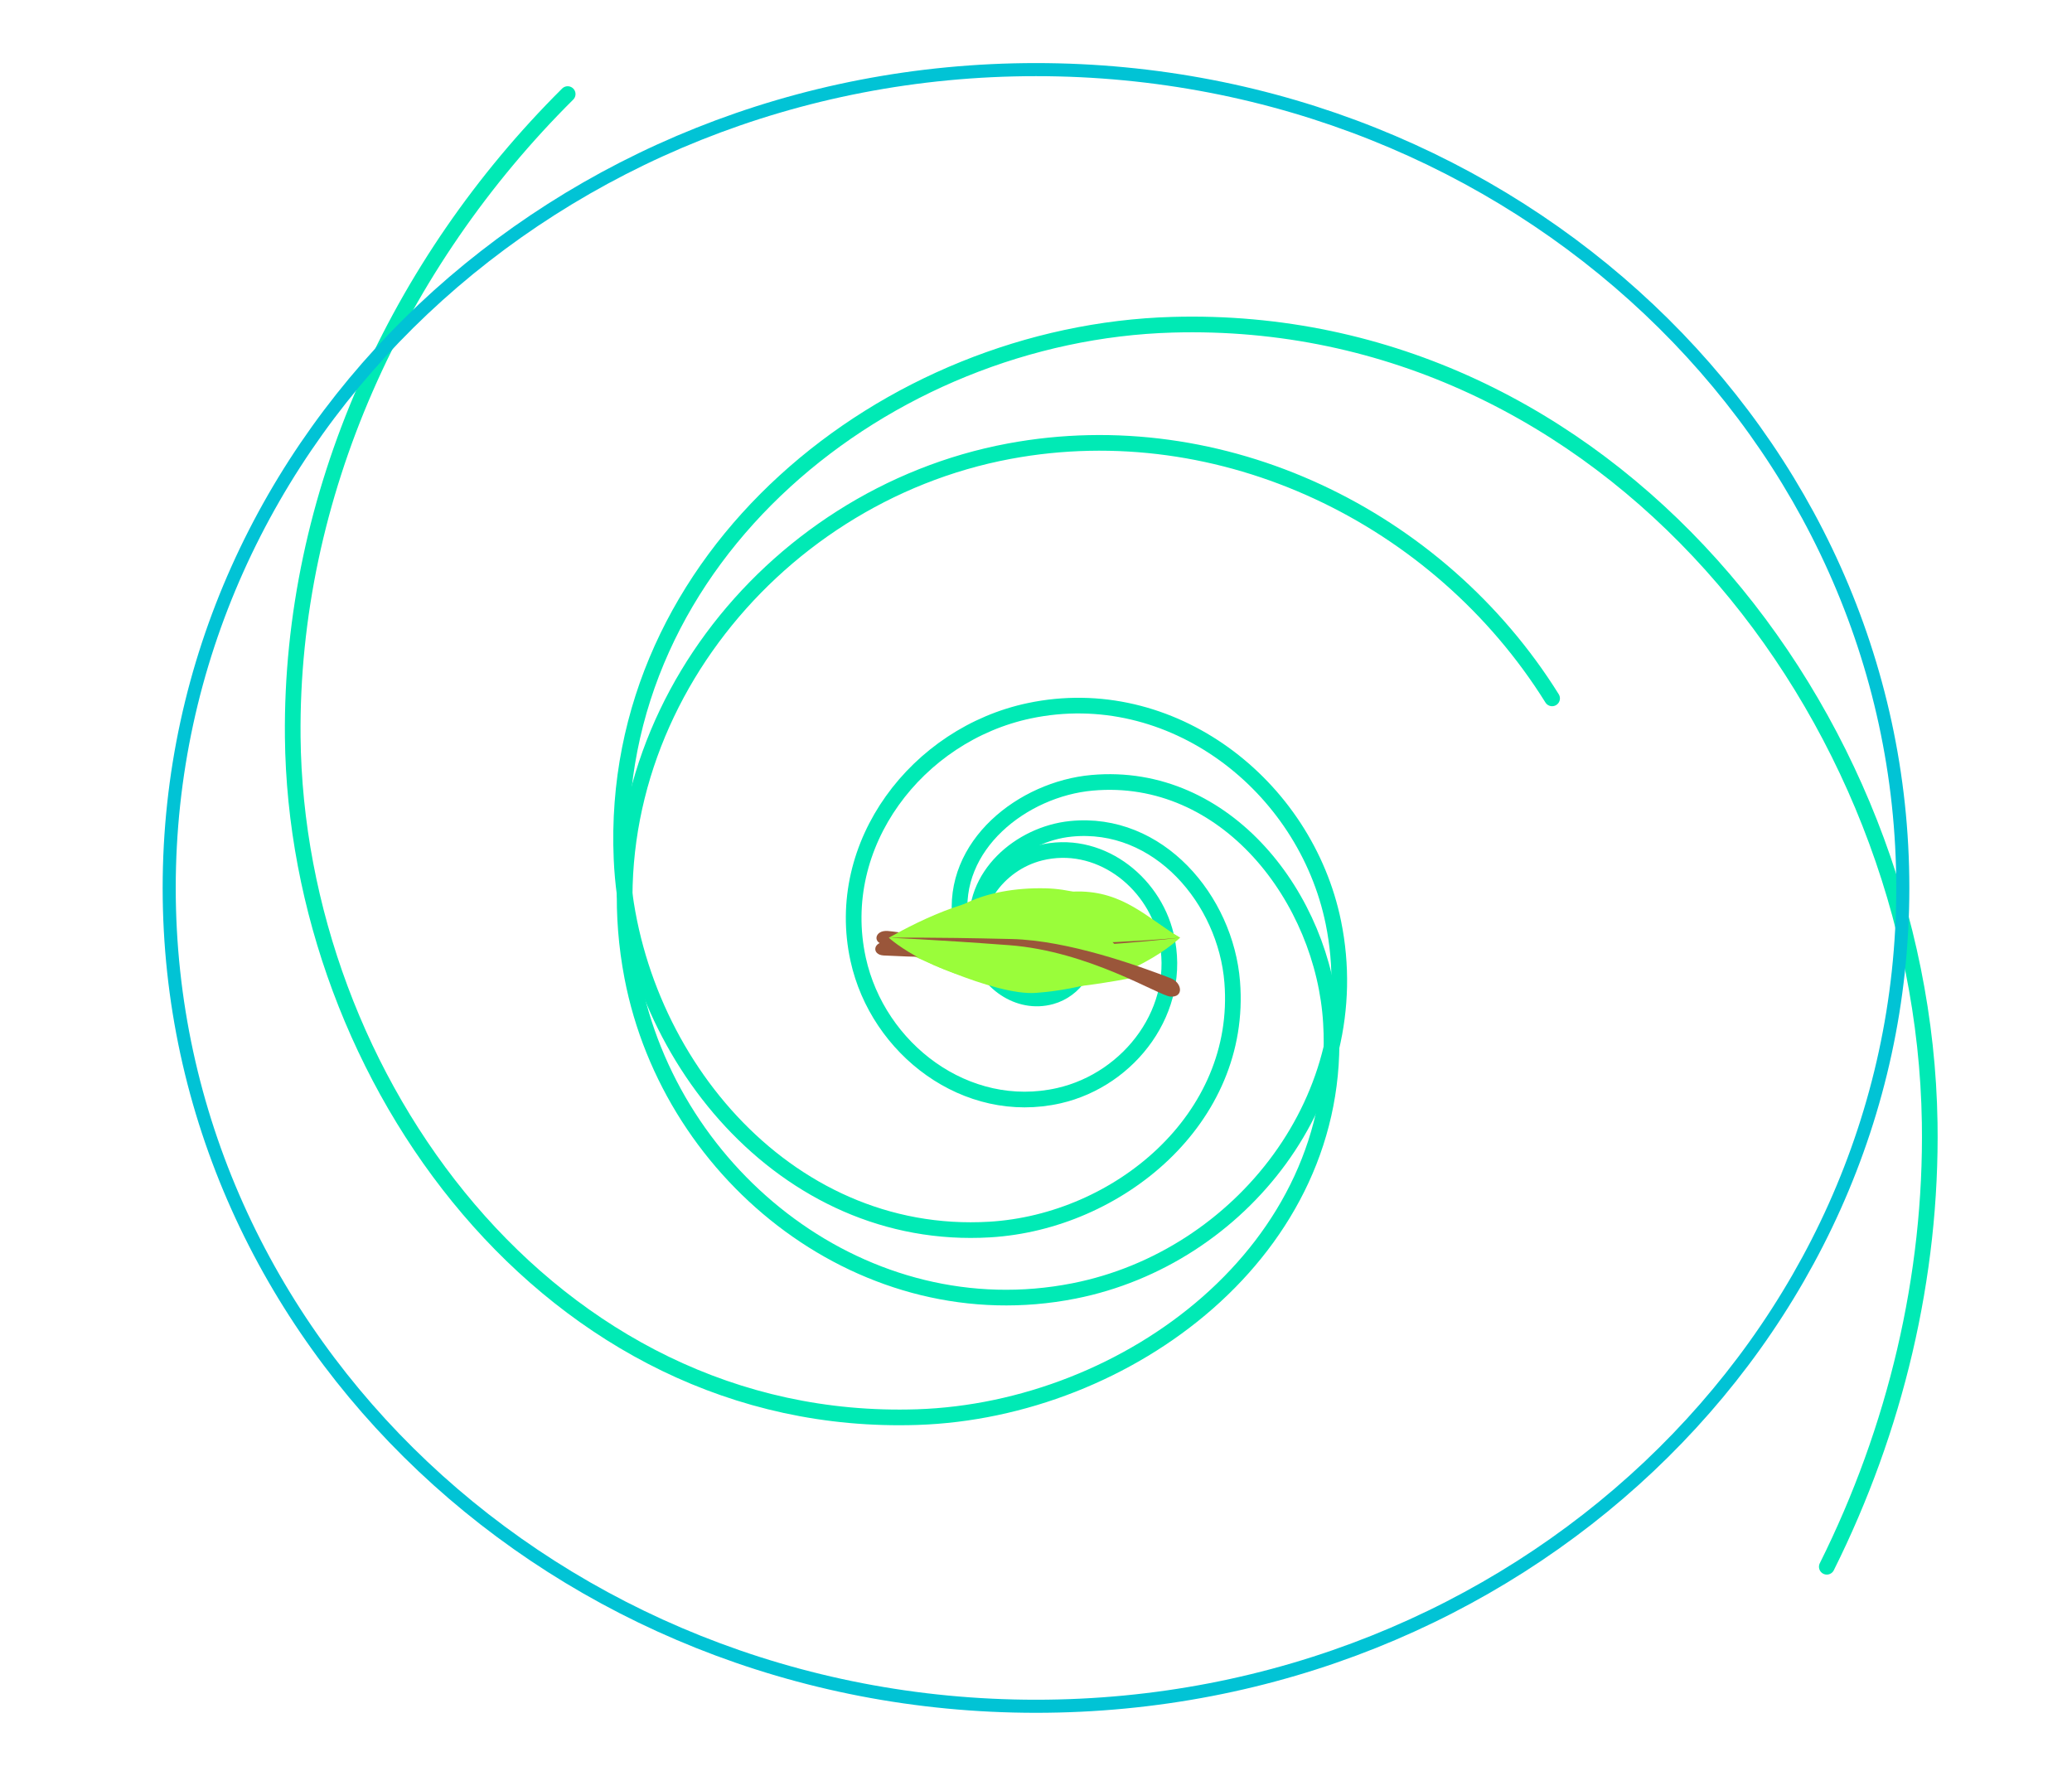
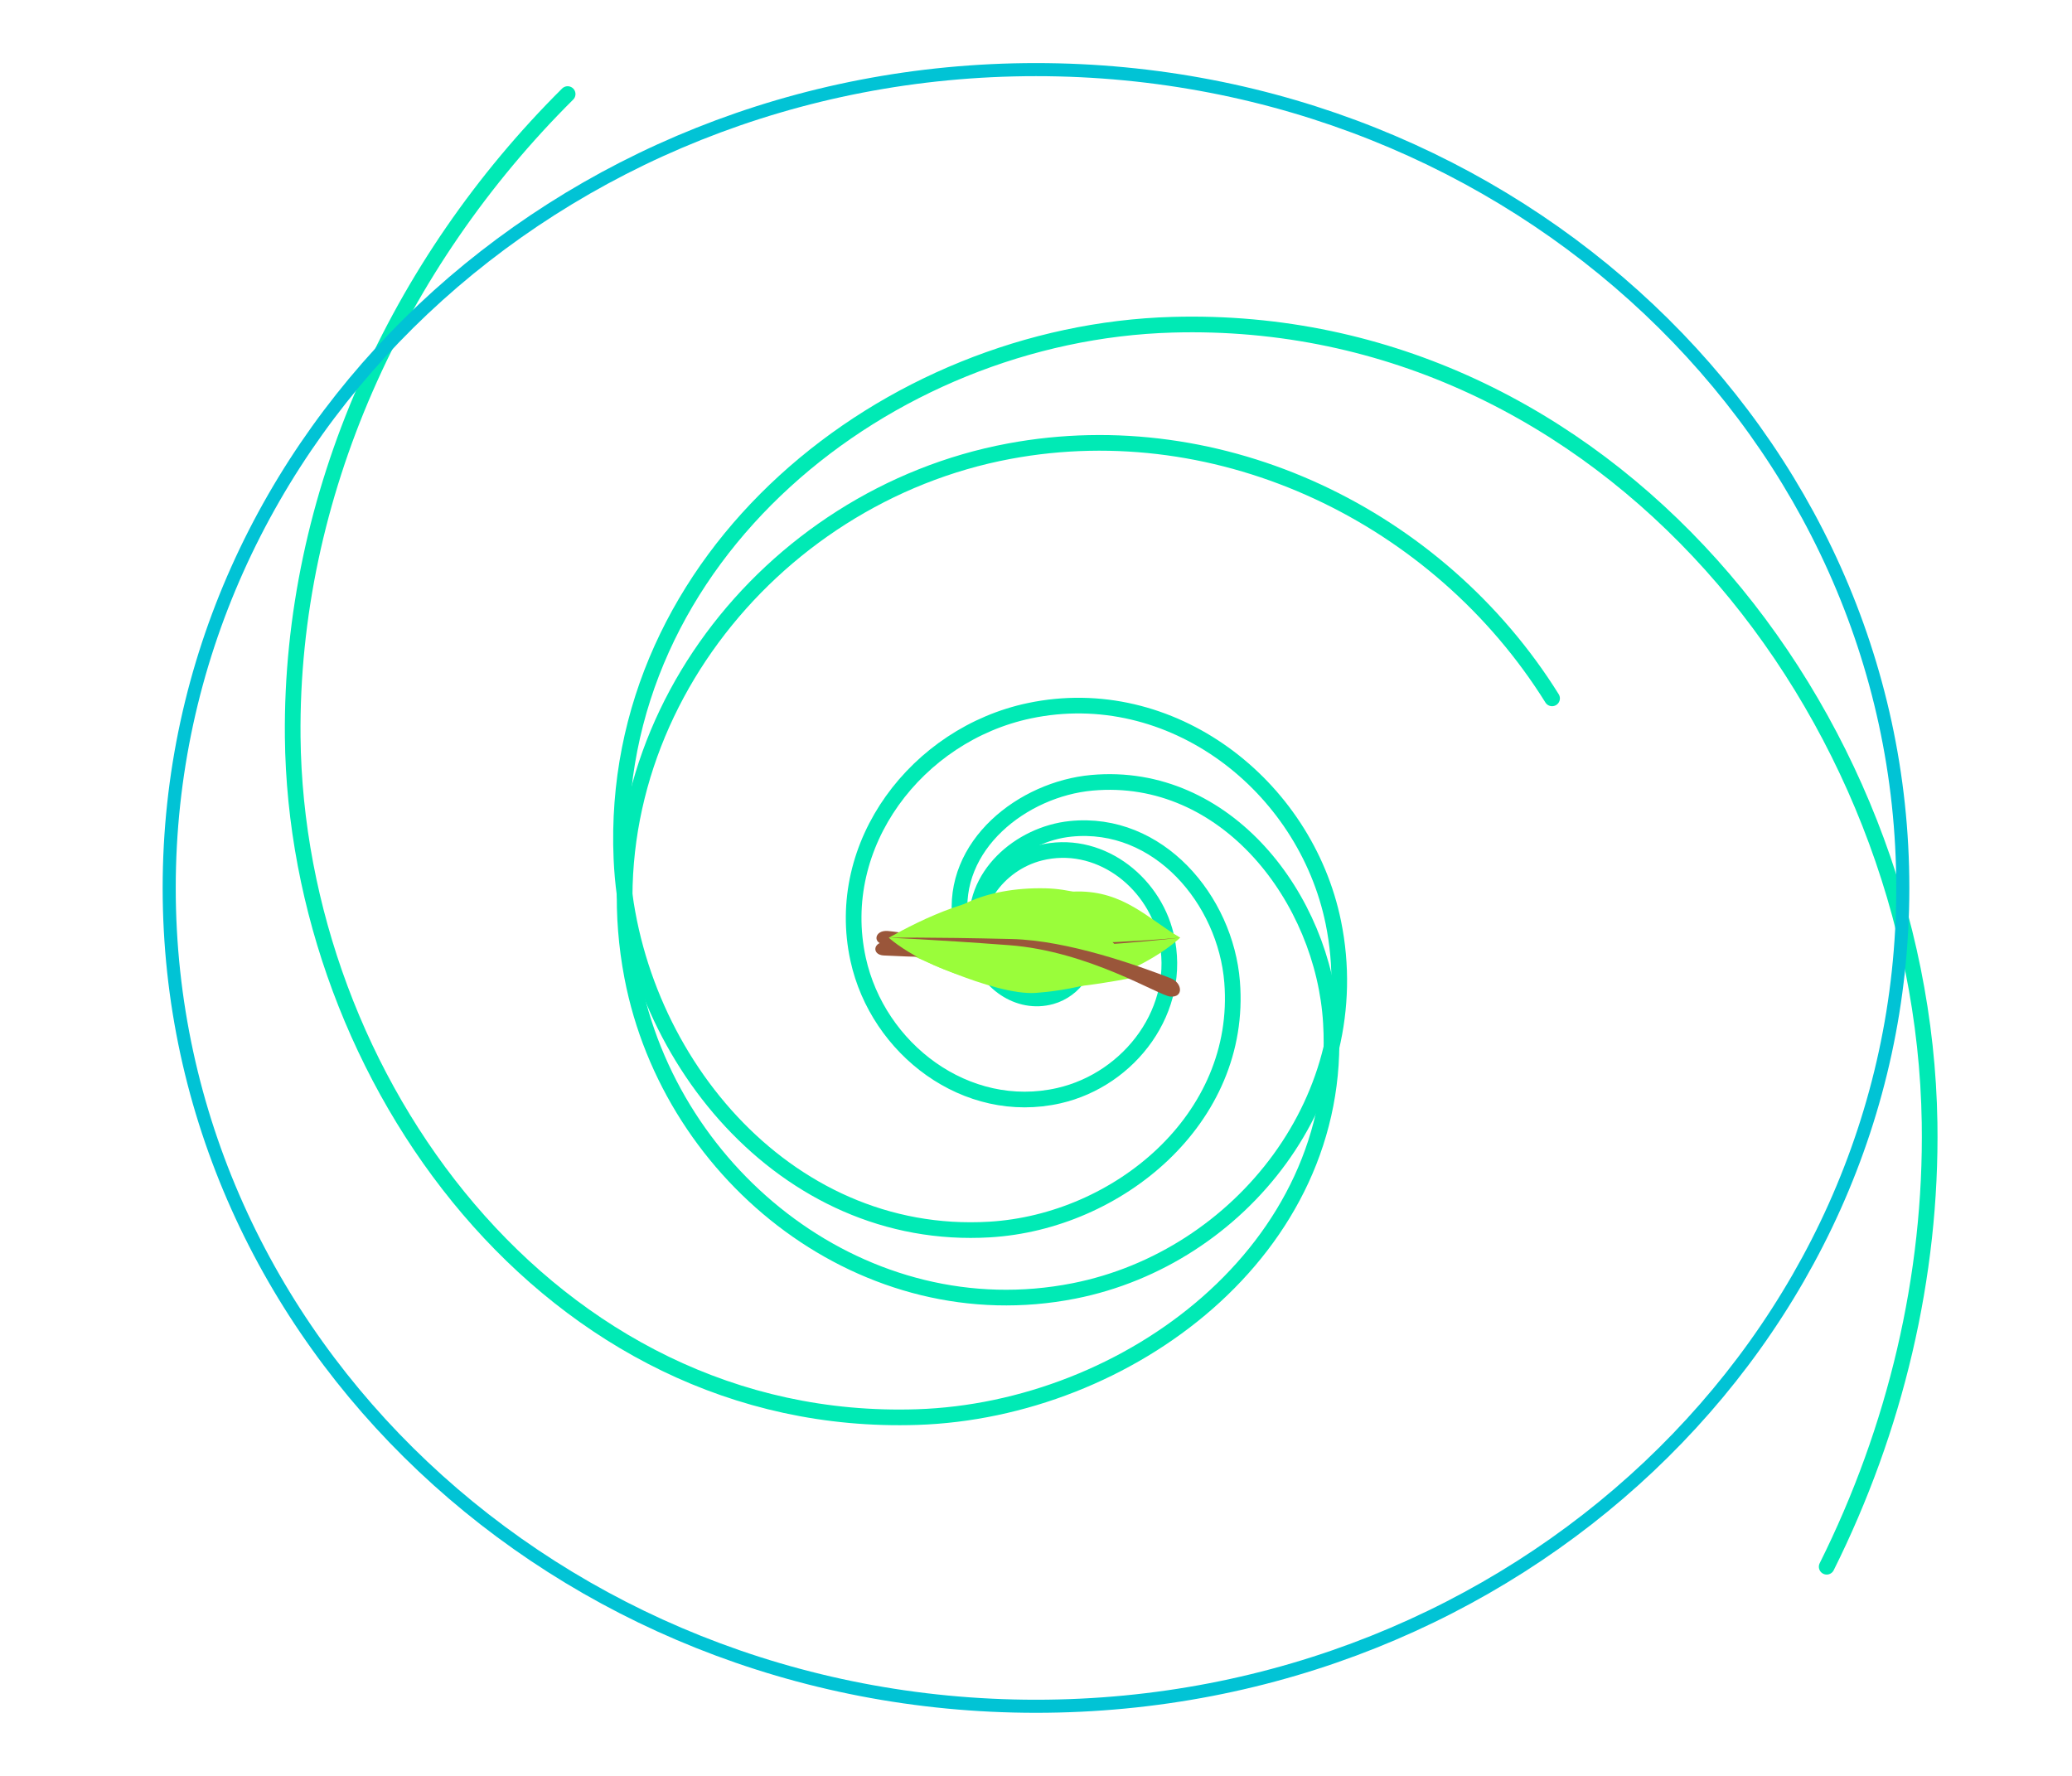
- <svg xmlns="http://www.w3.org/2000/svg" width="35mm" height="30mm" version="1.1" viewBox="0 0 35 30" id="svg840">
-   <defs id="defs844" />
-   <g id="g13528" transform="translate(4.811729,1.457324)">
-     <path style="fill:none;fill-rule:evenodd;stroke:#00eab5;stroke-width:1;stroke-linecap:round;stroke-miterlimit:4;stroke-dasharray:none;stroke-opacity:1" id="path1078" d="m 150.25,45.936 c 10e-6,9.8e-5 -3.1e-4,2.6e-5 -3.2e-4,2.4e-5 -0.002,-5.63e-4 -6.3e-4,-0.003 0,-0.004 0.005,-0.007 0.015,-0.002 0.019,0.003 0.017,0.018 0.002,0.045 -0.015,0.057 -0.046,0.033 -0.107,-0.003 -0.132,-0.046 -0.057,-0.099 0.016,-0.216 0.108,-0.261 0.185,-0.09 0.391,0.044 0.464,0.216 0.134,0.315 -0.093,0.653 -0.389,0.766 -0.502,0.192 -1.025,-0.17 -1.19,-0.644 -0.264,-0.76 0.283,-1.534 1.004,-1.765 1.102,-0.353 2.208,0.442 2.521,1.493 0.46,1.546 -0.658,3.078 -2.136,3.49 -2.108,0.588 -4.175,-0.939 -4.707,-2.962 -0.738,-2.806 1.3,-5.535 3.999,-6.208 3.66,-0.914 7.194,1.75 8.033,5.279 1.116,4.689 -2.305,9.191 -6.837,10.223 -5.916,1.348 -11.566,-2.978 -12.82,-8.705 -1.611,-7.362 3.783,-14.363 10.923,-15.869 9.051,-1.909 17.626,4.735 19.418,13.527 2.243,11.006 -5.852,21.401 -16.558,23.515 -13.255,2.617 -25.736,-7.148 -28.21,-20.058 -3.032,-15.821 8.643,-30.681 24.071,-33.557 13.585,-2.532 27.422,4.179 34.66,15.782" transform="matrix(0.2645833,0,0,0.2645833,-26.87391,2.347862)" />
-     <path style="fill:none;fill-rule:evenodd;stroke:#00eab5;stroke-linecap:round;stroke-opacity:1" id="path1168" d="m 150.25,45.936 c -1.4e-4,-6.9e-5 10e-5,-4.21e-4 1.3e-4,-4.56e-4 0.002,-0.002 0.006,9.99e-4 0.007,0.002 0.011,0.014 -0.007,0.033 -0.018,0.039 -0.062,0.035 -0.13,-0.034 -0.152,-0.086 -0.084,-0.203 0.124,-0.394 0.299,-0.448 0.538,-0.167 0.999,0.365 1.109,0.836 0.288,1.235 -0.907,2.226 -2.006,2.418 -2.545,0.445 -4.495,-1.996 -4.789,-4.29 -0.619,-4.833 3.997,-8.411 8.398,-8.808 8.597,-0.776 14.795,7.43 15.26,15.325 0.854,14.5 -13.004,24.739 -26.417,25.174 -23.401,0.759 -39.652,-21.656 -39.867,-43.435 -0.153,-15.419 6.696,-30.254 17.553,-41.038" transform="matrix(0.2645833,0,0,0.2645833,-26.87391,2.347862)" />
-     <path style="fill:none;fill-rule:evenodd;stroke:#00eab5;stroke-linecap:round;stroke-opacity:1" id="path1609" d="m 152.403,55.028 c 5e-5,2.6e-5 -3e-5,1.5e-4 -4e-5,1.68e-4 -5.1e-4,6.5e-4 -0.002,-1.81e-4 -0.002,-5.74e-4 -0.003,-0.004 0.001,-0.009 0.004,-0.011 0.016,-0.01 0.034,0.007 0.041,0.02 0.024,0.05 -0.025,0.101 -0.069,0.118 -0.131,0.049 -0.254,-0.074 -0.288,-0.19 -0.09,-0.298 0.186,-0.561 0.453,-0.625 0.612,-0.149 1.127,0.412 1.236,0.966 0.228,1.16 -0.829,2.103 -1.889,2.271 -2.062,0.327 -3.693,-1.548 -3.936,-3.447 -0.444,-3.477 2.721,-6.173 5.944,-6.5 5.614,-0.57 9.896,4.547 10.31,9.781 0.692,8.737 -7.288,15.311 -15.475,15.802 -13.175,0.79 -22.977,-11.274 -23.513,-23.672 -0.835,-19.332 16.913,-33.578 35.174,-34.097 27.694,-0.788 47.94,24.707 48.343,50.956 0.151,9.807 -2.197,19.578 -6.569,28.344" transform="matrix(0.2645833,0,0,0.2645833,-27.44363,-0.05761287)" />
-     <g id="g13454" transform="translate(-34.84096,-3.016515)">
-       <path d="m 45.293,17.628 c 0,0 1.516,0.757 2.234,0.704 1.621,-0.12 2.435,-0.932 2.435,-0.932 -0.544,-0.328 -0.956,-0.786 -1.732,-0.781 -0.784,0.005 -1.26,0.489 -1.956,0.786 -0.319,0.136 -0.981,0.224 -0.981,0.224 z" id="path832" style="fill:#9afd3a;stroke-width:0.347" />
-       <path style="fill:#9a563a;fill-opacity:1;stroke:none;stroke-width:0.236;stroke-linecap:butt;stroke-linejoin:miter;stroke-miterlimit:4;stroke-dasharray:none;stroke-opacity:1" d="m 49.962,17.4 c 0,0 -1.774,0.375 -3.097,0.276 -1.348,-0.101 -1.664,-0.187 -1.857,-0.203 -0.231,-0.02 -0.264,0.216 -0.052,0.227 0.518,0.028 1.019,0.032 1.979,0.054 1.442,0.034 3.026,-0.354 3.026,-0.354 z" id="path5038-4" />
+ <svg xmlns="http://www.w3.org/2000/svg" width="35mm" height="30mm" version="1.1" viewBox="0 0 35 30">
+   <g transform="translate(4.8117 1.4573)">
+     <g fill="none" stroke="#00eab5" stroke-linecap="round">
+       <path transform="matrix(.26458 0 0 .26458 -26.874 2.3479)" d="m150.25 45.936c1e-5 9.8e-5 -3.1e-4 2.6e-5 -3.2e-4 2.4e-5 -2e-3 -5.63e-4 -6.3e-4 -0.003 0-0.004 5e-3 -0.007 0.015-0.002 0.019 0.003 0.017 0.018 2e-3 0.045-0.015 0.057-0.046 0.033-0.107-0.003-0.132-0.046-0.057-0.099 0.016-0.216 0.108-0.261 0.185-0.09 0.391 0.044 0.464 0.216 0.134 0.315-0.093 0.653-0.389 0.766-0.502 0.192-1.025-0.17-1.19-0.644-0.264-0.76 0.283-1.534 1.004-1.765 1.102-0.353 2.208 0.442 2.521 1.493 0.46 1.546-0.658 3.078-2.136 3.49-2.108 0.588-4.175-0.939-4.707-2.962-0.738-2.806 1.3-5.535 3.999-6.208 3.66-0.914 7.194 1.75 8.034 5.279 1.116 4.689-2.305 9.191-6.837 10.223-5.916 1.348-11.566-2.978-12.82-8.705-1.611-7.362 3.783-14.363 10.923-15.869 9.051-1.909 17.626 4.735 19.418 13.527 2.243 11.006-5.852 21.401-16.558 23.515-13.255 2.617-25.736-7.148-28.21-20.058-3.032-15.821 8.643-30.681 24.071-33.557 13.585-2.532 27.422 4.178 34.66 15.782" />
+       <path transform="matrix(.26458 0 0 .26458 -26.874 2.3479)" d="m150.25 45.936c-1.4e-4 -6.9e-5 1e-4 -4.21e-4 1.3e-4 -4.56e-4 2e-3 -0.002 6e-3 9.99e-4 7e-3 0.002 0.011 0.014-7e-3 0.033-0.018 0.039-0.062 0.035-0.13-0.034-0.152-0.086-0.084-0.203 0.124-0.394 0.299-0.448 0.538-0.167 0.999 0.365 1.109 0.836 0.288 1.234-0.907 2.225-2.006 2.417-2.545 0.445-4.495-1.996-4.789-4.29-0.619-4.833 3.997-8.411 8.398-8.808 8.597-0.776 14.795 7.43 15.26 15.325 0.854 14.5-13.004 24.739-26.417 25.174-23.401 0.759-39.652-21.656-39.867-43.435-0.153-15.419 6.696-30.254 17.553-41.038" />
+       <path transform="matrix(.26458 0 0 .26458 -27.444 -.057613)" d="m152.4 55.028c5e-5 2.6e-5 -3e-5 1.5e-4 -4e-5 1.68e-4 -5.1e-4 6.5e-4 -2e-3 -1.81e-4 -2e-3 -5.74e-4 -3e-3 -0.004 1e-3 -0.009 4e-3 -0.011 0.016-0.01 0.034 0.007 0.041 0.02 0.024 0.05-0.025 0.101-0.069 0.118-0.131 0.049-0.254-0.074-0.288-0.19-0.09-0.298 0.186-0.561 0.453-0.625 0.612-0.149 1.127 0.412 1.236 0.966 0.228 1.16-0.829 2.103-1.889 2.271-2.062 0.327-3.693-1.548-3.936-3.447-0.444-3.477 2.721-6.173 5.944-6.5 5.614-0.57 9.896 4.547 10.31 9.781 0.692 8.737-7.288 15.311-15.475 15.802-13.175 0.79-22.977-11.274-23.513-23.672-0.835-19.332 16.913-33.578 35.174-34.097 27.694-0.788 47.94 24.707 48.343 50.956 0.151 9.807-2.197 19.578-6.569 28.344" />
    </g>
-     <g id="g13450" transform="translate(-27.25393,-0.9351169)">
-       <path d="m 40.03,16.114 c 1.119,0 2.345,-0.796 2.345,-0.796 -0.636,-0.384 -1.512,-0.817 -2.275,-0.834 -2.095,-0.045 -2.884,1.572 -0.071,1.63 2e-6,0 5e-6,0 5e-6,0 z" id="path836" style="fill:#9afd3a;stroke-width:0.406" />
-       <path style="fill:#9a563a;fill-opacity:1;stroke:none;stroke-width:0.236;stroke-linecap:butt;stroke-linejoin:miter;stroke-miterlimit:4;stroke-dasharray:none;stroke-opacity:1" d="m 42.375,15.318 c 0,0 -1.764,0.169 -3.087,0.07 -1.348,-0.101 -1.654,-0.166 -1.847,-0.183 -0.231,-0.02 -0.264,0.216 -0.052,0.227 0.518,0.028 0.977,0.027 1.938,0.05 1.442,0.034 3.049,-0.164 3.049,-0.164 z" id="path5038" />
+     <g transform="translate(-34.841 -3.0165)">
+       <path d="m45.293 17.628s1.516 0.757 2.234 0.704c1.621-0.12 2.436-0.932 2.436-0.932-0.544-0.328-0.956-0.786-1.732-0.781-0.784 0.005-1.26 0.489-1.956 0.786-0.319 0.136-0.981 0.224-0.981 0.224z" fill="#9afd3a" stroke-width=".347" />
+       <path d="m49.962 17.4s-1.774 0.375-3.096 0.276c-1.348-0.101-1.664-0.187-1.857-0.203-0.231-0.02-0.264 0.216-0.052 0.227 0.518 0.028 1.019 0.032 1.979 0.054 1.442 0.034 3.026-0.354 3.026-0.354z" fill="#9a563a" />
    </g>
-     <g id="g13446" transform="matrix(-1,0,0,1,48.32412,-4.359395)">
-       <path d="m 33.88,19.394 c 0,0 1.15,0.251 1.853,0.203 1.591,-0.11 2.389,-0.854 2.389,-0.854 -0.534,-0.3 -1.568,-0.823 -2.387,-0.684 -0.769,0.13 -1.291,0.526 -1.856,1.336 z" id="path834" style="fill:#9afd3a;stroke-width:0.405" />
-       <path style="fill:#9a563a;fill-opacity:1;stroke:none;stroke-width:0.236;stroke-linecap:butt;stroke-linejoin:miter;stroke-miterlimit:4;stroke-dasharray:none;stroke-opacity:1" d="m 38.123,18.743 c 0,0 -0.709,0.027 -2.032,0.126 -1.348,0.101 -2.53,0.852 -2.723,0.868 -0.231,0.02 -0.205,-0.234 -0.007,-0.31 0.54,-0.208 1.727,-0.639 2.687,-0.662 1.442,-0.034 2.075,-0.022 2.075,-0.022 z" id="path5038-2" />
+     <g transform="translate(-27.254 -.93512)">
+       <path d="m40.03 16.114c1.119 0 2.345-0.796 2.345-0.796-0.636-0.384-1.512-0.817-2.275-0.834-2.095-0.045-2.884 1.572-0.071 1.63h5e-6z" fill="#9afd3a" stroke-width=".406" />
+       <path d="m42.375 15.318s-1.764 0.169-3.087 0.07c-1.348-0.101-1.654-0.166-1.847-0.183-0.231-0.02-0.264 0.216-0.052 0.227 0.518 0.028 0.977 0.027 1.938 0.05 1.442 0.034 3.049-0.164 3.049-0.164z" fill="#9a563a" />
+     </g>
+     <g transform="matrix(-1 0 0 1 48.324 -4.3594)">
+       <path d="m33.88 19.394s1.15 0.251 1.853 0.203c1.591-0.11 2.389-0.854 2.389-0.854-0.534-0.3-1.568-0.823-2.387-0.684-0.769 0.13-1.291 0.526-1.856 1.336z" fill="#9afd3a" stroke-width=".405" />
+       <path d="m38.123 18.743s-0.709 0.027-2.032 0.126c-1.348 0.101-2.53 0.852-2.723 0.868-0.231 0.02-0.205-0.234-0.007-0.31 0.54-0.208 1.727-0.639 2.687-0.662 1.442-0.034 2.075-0.022 2.075-0.022z" fill="#9a563a" />
    </g>
  </g>
-   <ellipse style="fill:none;fill-opacity:1;fill-rule:evenodd;stroke:#01c3d5;stroke-width:0.221;stroke-linecap:round;stroke-linejoin:round;stroke-miterlimit:4;stroke-dasharray:none;stroke-opacity:1;paint-order:stroke fill markers" id="path13600" cx="17.5" cy="15" rx="14.642" ry="13.824" />
+   <ellipse cx="17.5" cy="15" rx="14.642" ry="13.824" fill="none" stroke="#01c3d5" stroke-linecap="round" stroke-linejoin="round" stroke-width=".221" style="paint-order:stroke fill markers" />
</svg>
